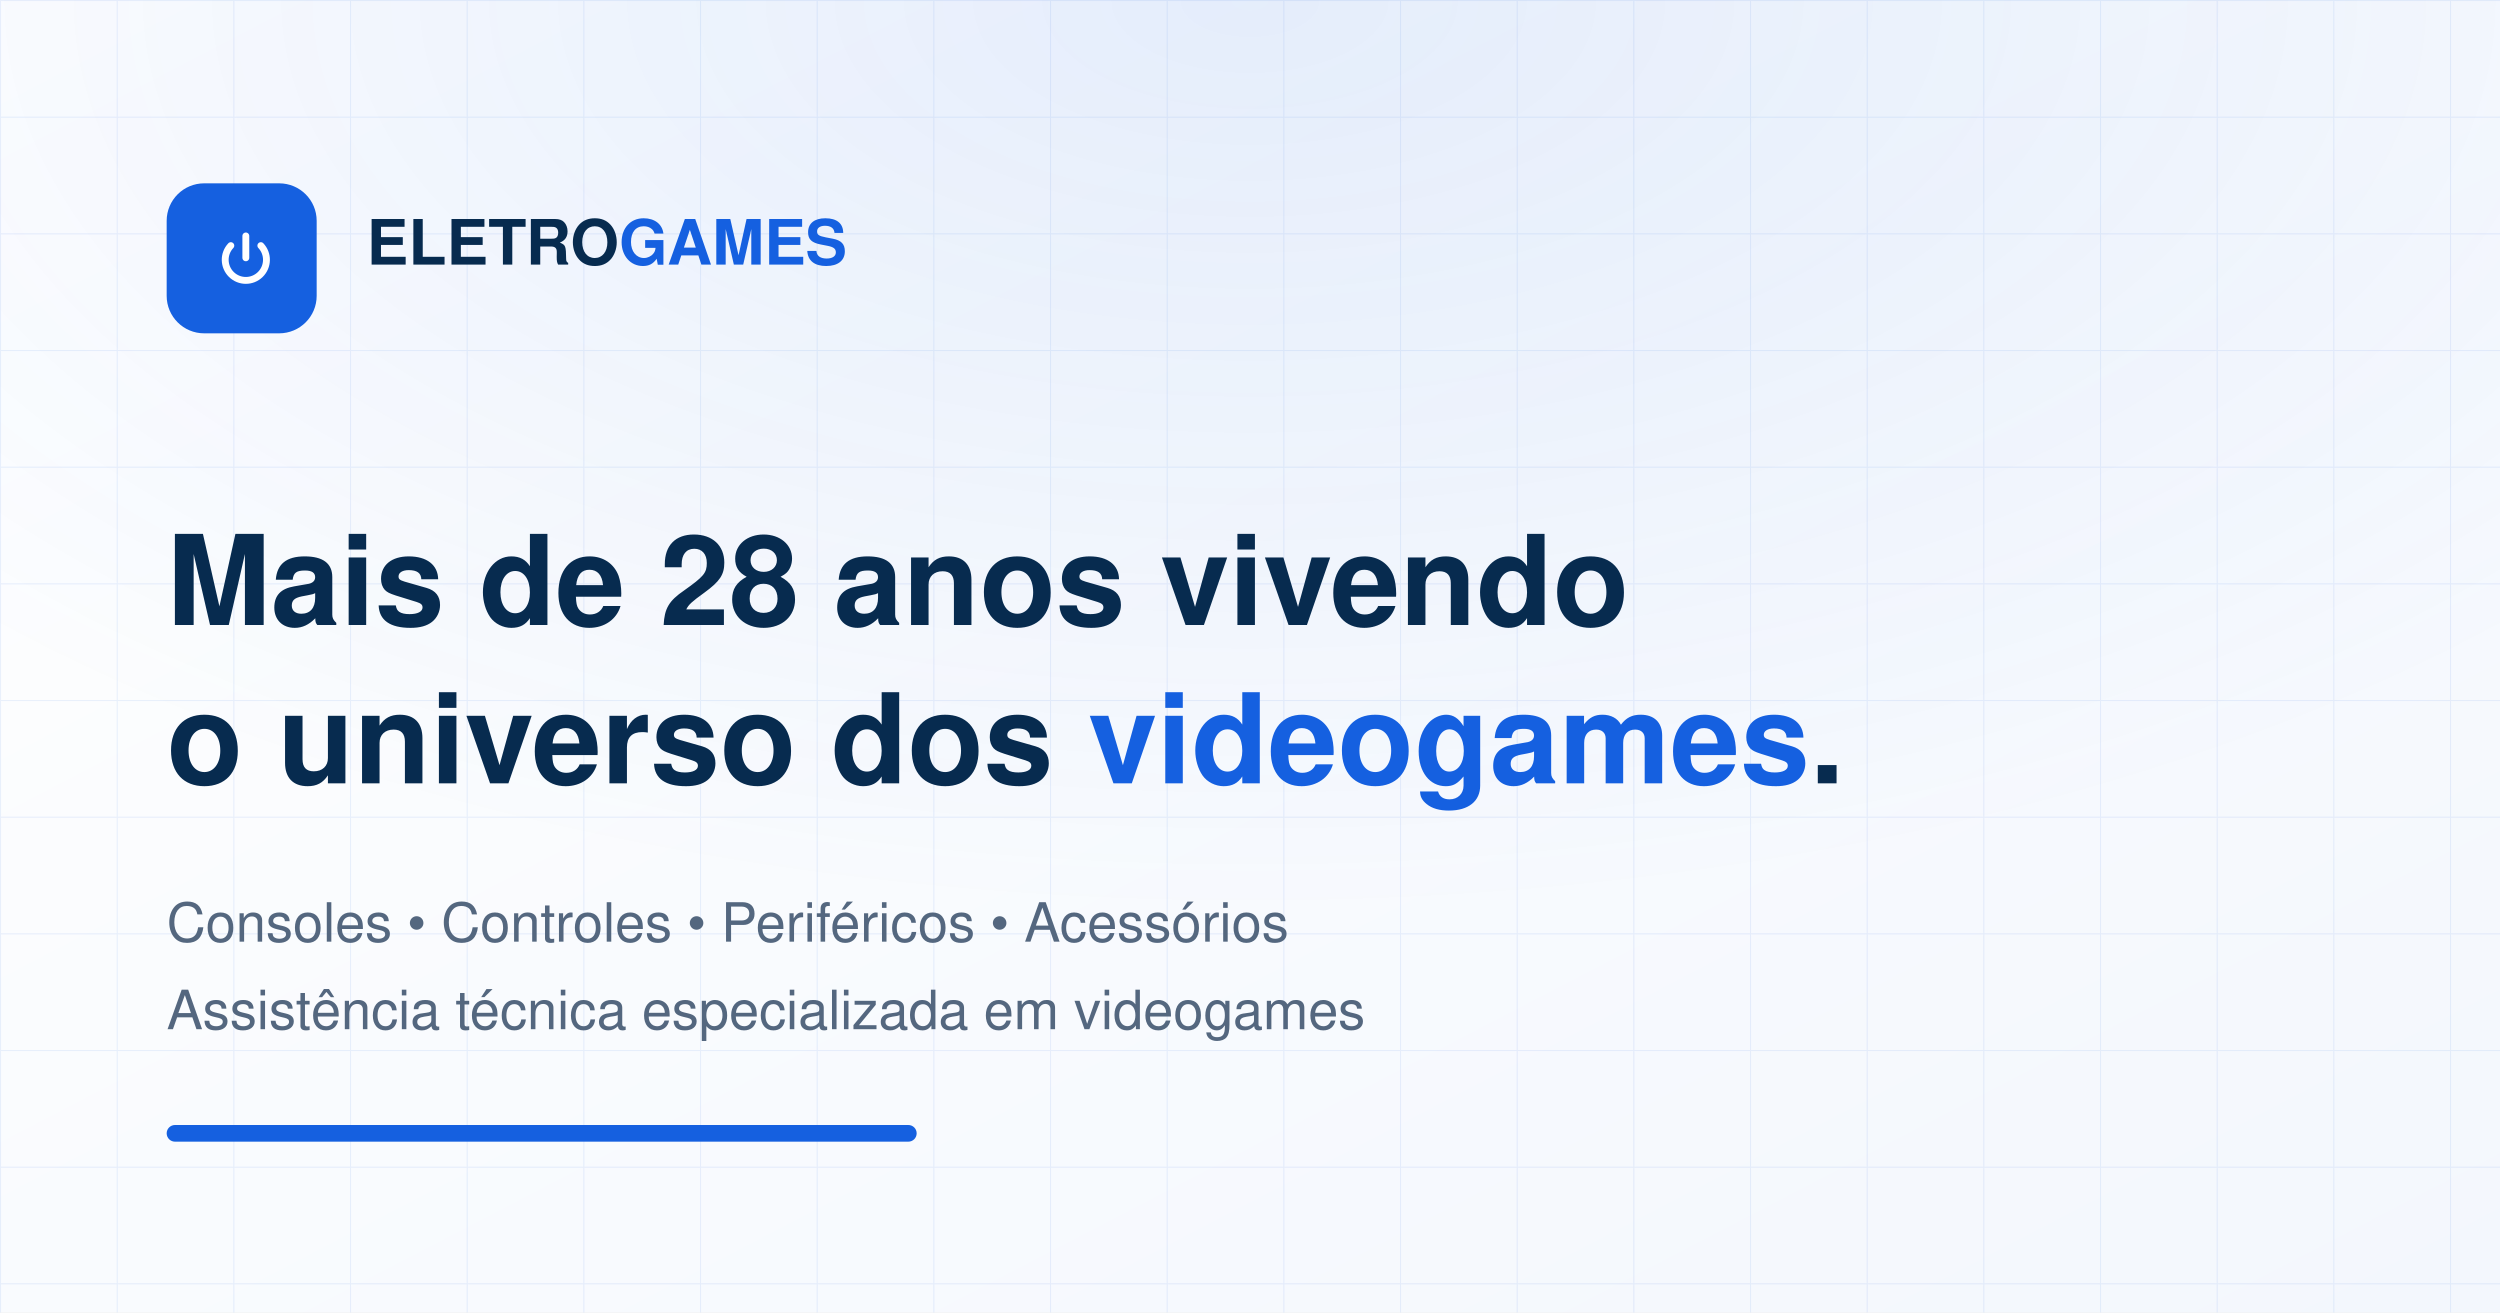
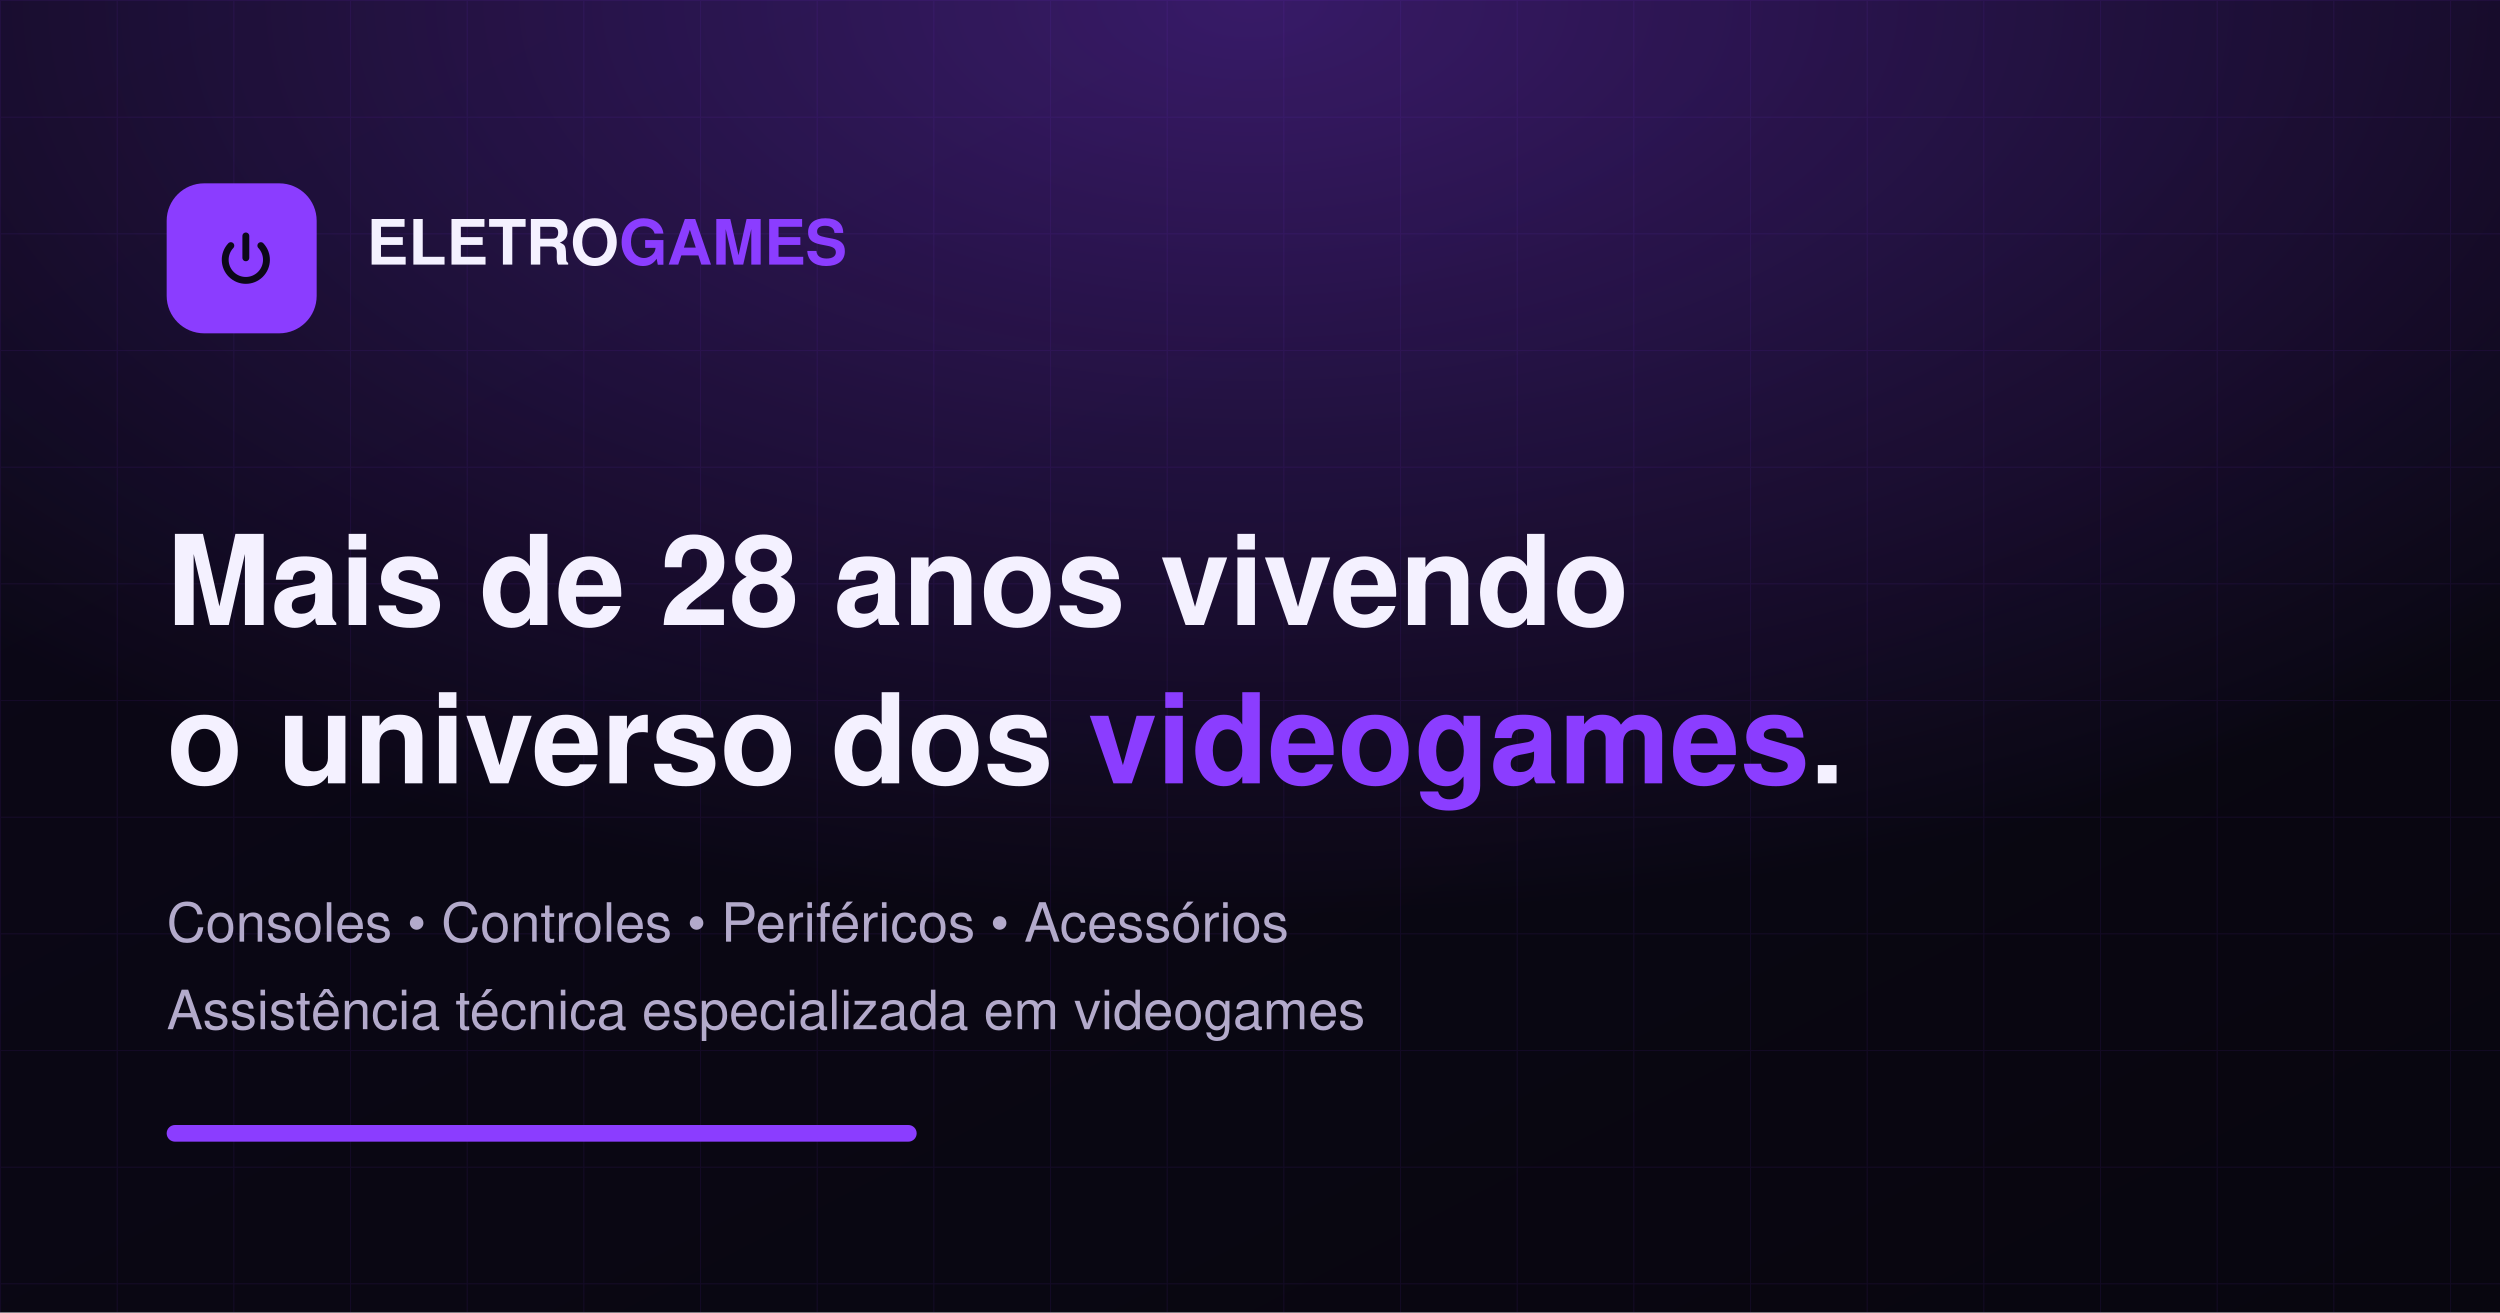
<svg xmlns="http://www.w3.org/2000/svg" width="1200" height="630" viewBox="0 0 1200 630" role="img" aria-label="Eletrogames — mais de 28 anos vivendo o universo dos videogames">
  <defs>
    <linearGradient id="bg" x1="0" y1="0" x2="1" y2="1">
-       <stop offset="0%" stop-color="#FFFFFF" />
-       <stop offset="100%" stop-color="#F3F7FD" />
+       <stop offset="0%" stop-color="#0C0818" />
+       <stop offset="100%" stop-color="#08060F" />
    </linearGradient>
    <radialGradient id="halo" cx="50%" cy="0%" r="70%">
-       <stop offset="0%" stop-color="#1560E0" stop-opacity="0.10" />
-       <stop offset="100%" stop-color="#1560E0" stop-opacity="0" />
+       <stop offset="0%" stop-color="#8B3DFF" stop-opacity="0.35" />
+       <stop offset="100%" stop-color="#8B3DFF" stop-opacity="0" />
    </radialGradient>
    <pattern id="grid" width="56" height="56" patternUnits="userSpaceOnUse">
-       <path d="M56 0H0V56" fill="none" stroke="#1560E0" stroke-opacity="0.08" stroke-width="1" />
+       <path d="M56 0H0V56" fill="none" stroke="#8B3DFF" stroke-opacity="0.08" stroke-width="1" />
    </pattern>
  </defs>
  <rect width="1200" height="630" fill="url(#bg)" />
  <rect width="1200" height="630" fill="url(#grid)" />
  <rect width="1200" height="630" fill="url(#halo)" />
-   <rect x="80" y="88" width="72" height="72" rx="18" fill="#1560E0" />
-   <g transform="translate(100,108) scale(1.5)" fill="none" stroke="#FFFFFF" stroke-width="2.2" stroke-linecap="round">
+   <rect x="80" y="88" width="72" height="72" rx="18" fill="#8B3DFF" />
+   <g transform="translate(100,108) scale(1.5)" fill="none" stroke="#0C0818" stroke-width="2.2" stroke-linecap="round">
    <path d="M12 3.5v7" />
    <path d="M7.2 6.6a6.6 6.6 0 1 0 9.6 0" />
  </g>
-   <text x="176" y="127" font-family="Archivo, Helvetica, Arial, sans-serif" font-size="30" font-weight="bold" fill="#072B4F">ELETRO<tspan fill="#1560E0">GAMES</tspan>
+   <text x="176" y="127" font-family="Archivo, Helvetica, Arial, sans-serif" font-size="30" font-weight="bold" fill="#F4F1FF">ELETRO<tspan fill="#8B3DFF">GAMES</tspan>
  </text>
-   <text x="80" y="300" font-family="Archivo, Helvetica, Arial, sans-serif" font-size="60" font-weight="bold" fill="#072B4F">Mais de 28 anos vivendo</text>
-   <text x="80" y="376" font-family="Archivo, Helvetica, Arial, sans-serif" font-size="60" font-weight="bold" fill="#072B4F">o universo dos <tspan fill="#1560E0">videogames</tspan>.</text>
-   <text x="80" y="452" font-family="Archivo, Helvetica, Arial, sans-serif" font-size="26" fill="#54677F">Consoles • Controles • Periféricos • Acessórios</text>
-   <text x="80" y="494" font-family="Archivo, Helvetica, Arial, sans-serif" font-size="26" fill="#54677F">Assistência técnica especializada em videogames</text>
-   <rect x="80" y="540" width="360" height="8" rx="4" fill="#1560E0" />
+   <text x="80" y="300" font-family="Archivo, Helvetica, Arial, sans-serif" font-size="60" font-weight="bold" fill="#F4F1FF">Mais de 28 anos vivendo</text>
+   <text x="80" y="376" font-family="Archivo, Helvetica, Arial, sans-serif" font-size="60" font-weight="bold" fill="#F4F1FF">o universo dos <tspan fill="#8B3DFF">videogames</tspan>.</text>
+   <text x="80" y="452" font-family="Archivo, Helvetica, Arial, sans-serif" font-size="26" fill="#B3AACB">Consoles • Controles • Periféricos • Acessórios</text>
+   <text x="80" y="494" font-family="Archivo, Helvetica, Arial, sans-serif" font-size="26" fill="#B3AACB">Assistência técnica especializada em videogames</text>
+   <rect x="80" y="540" width="360" height="8" rx="4" fill="#8B3DFF" />
</svg>
